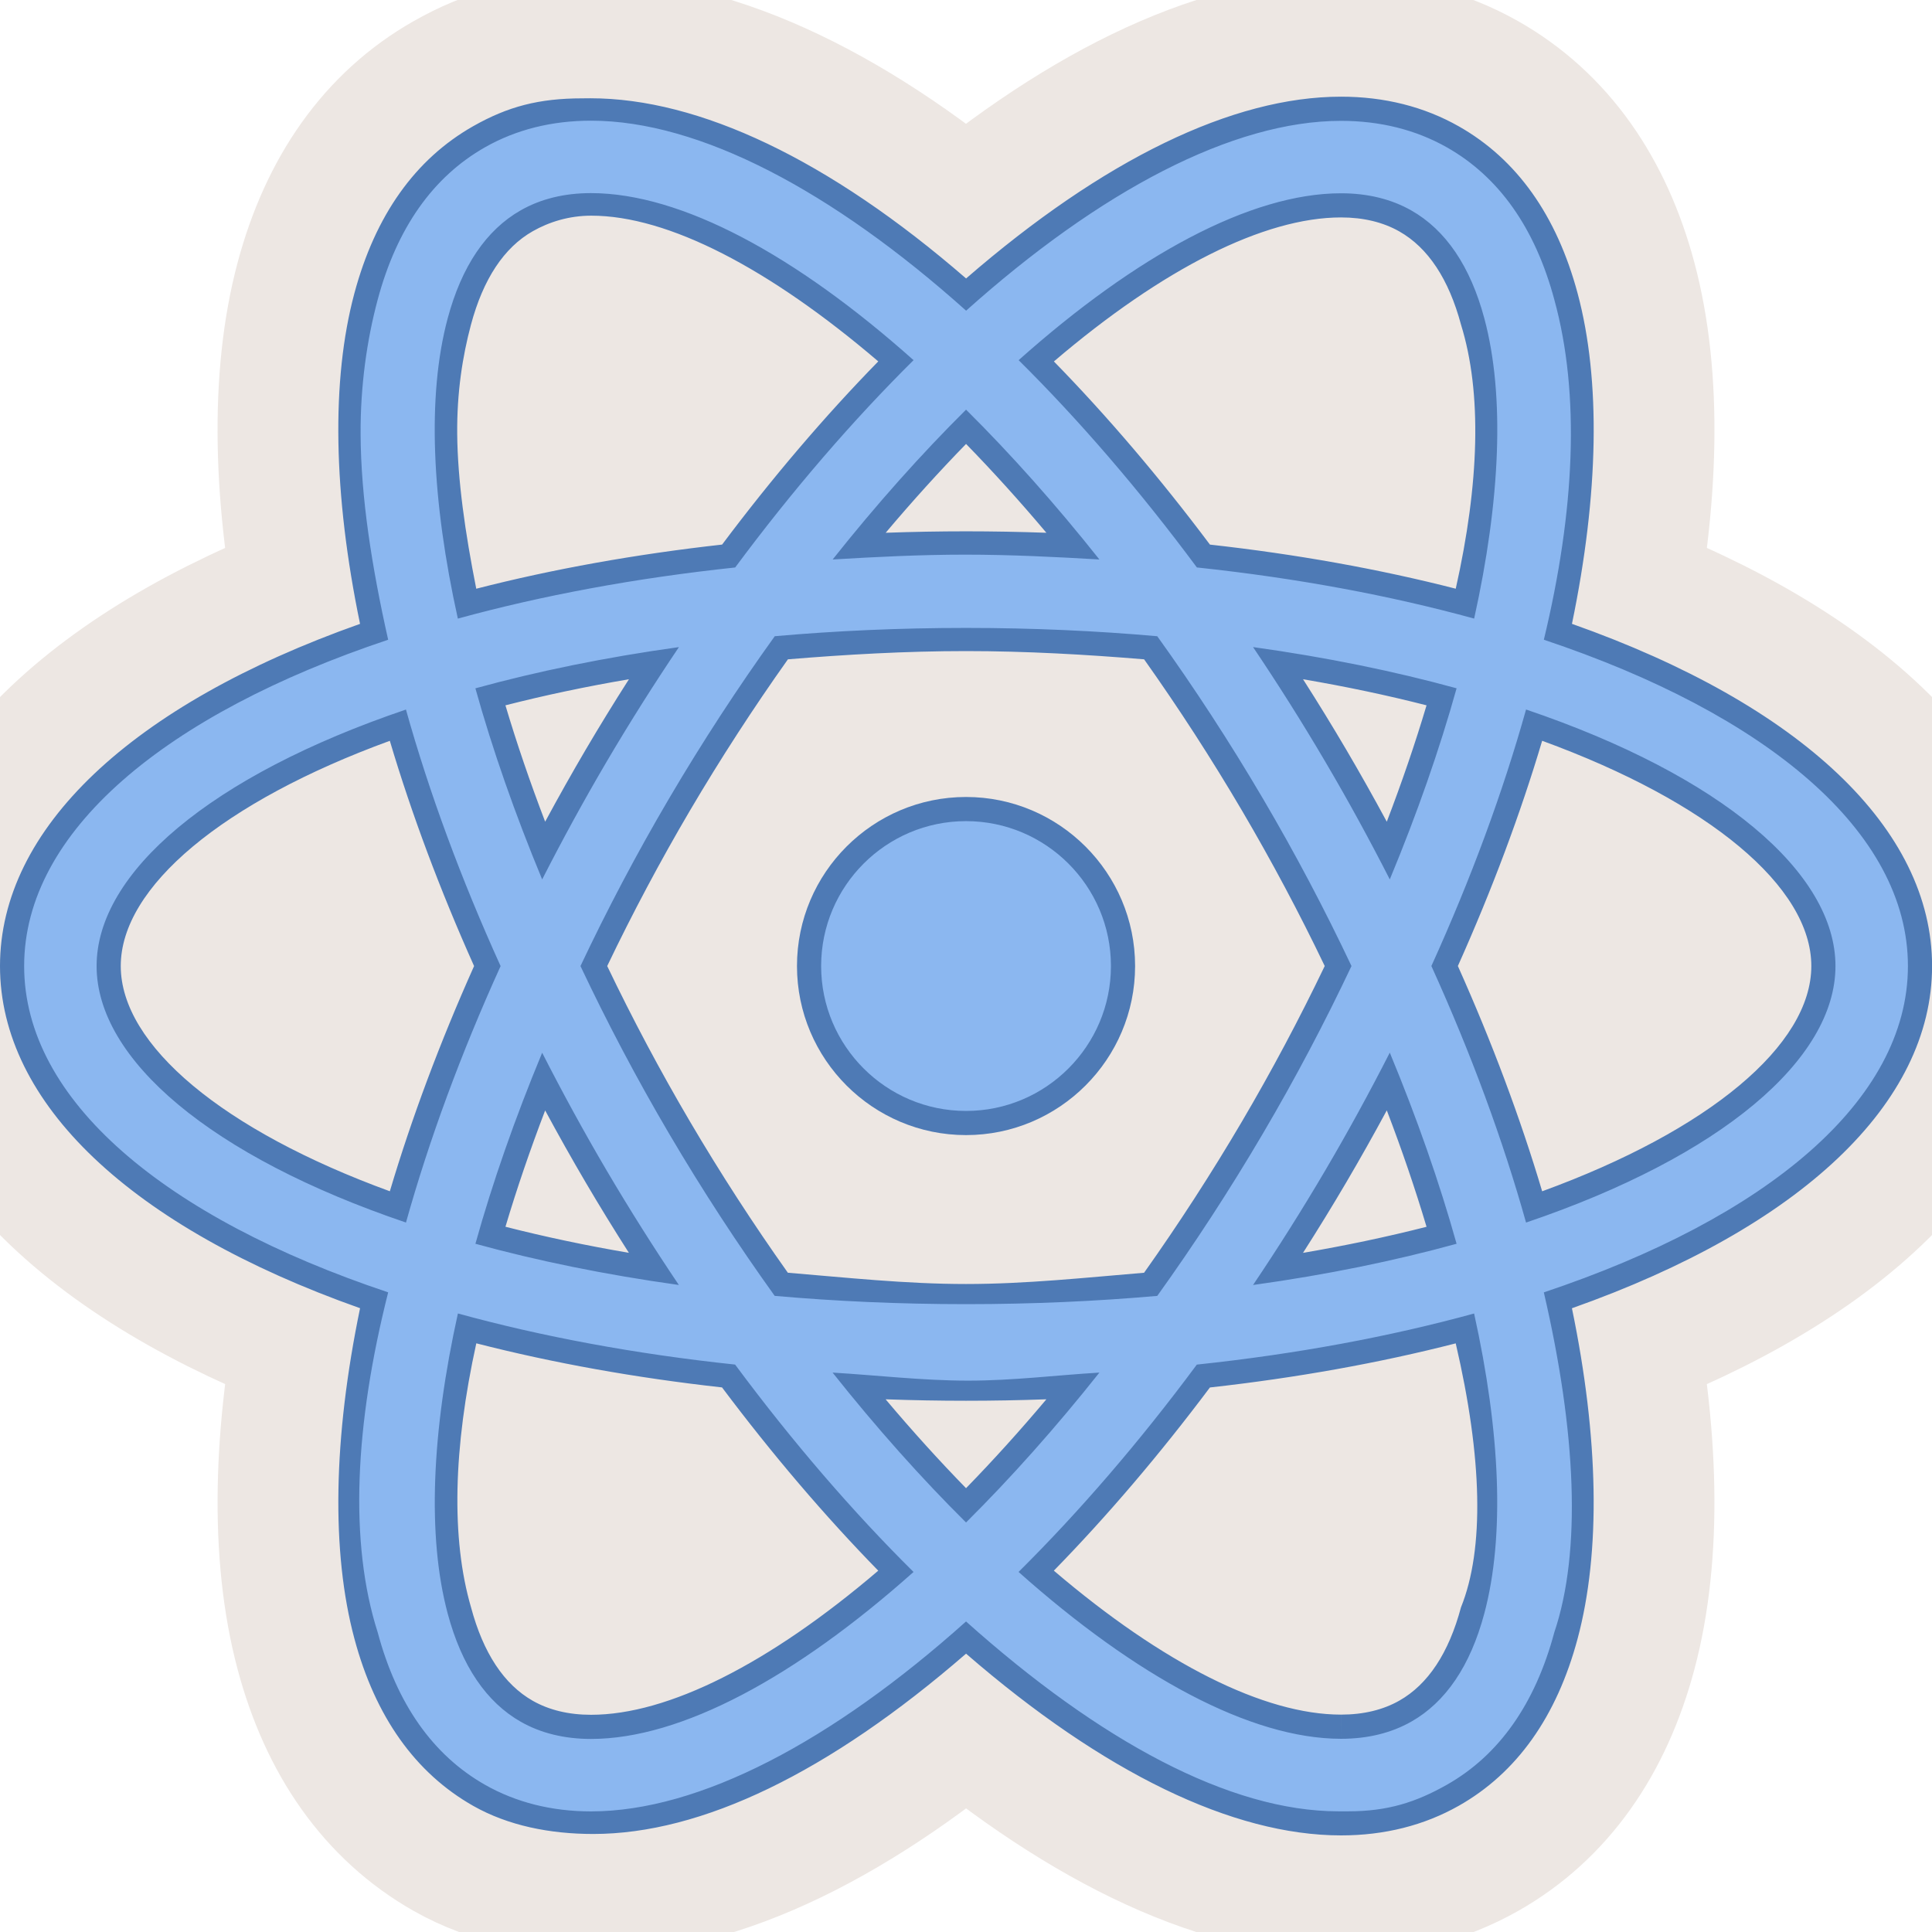
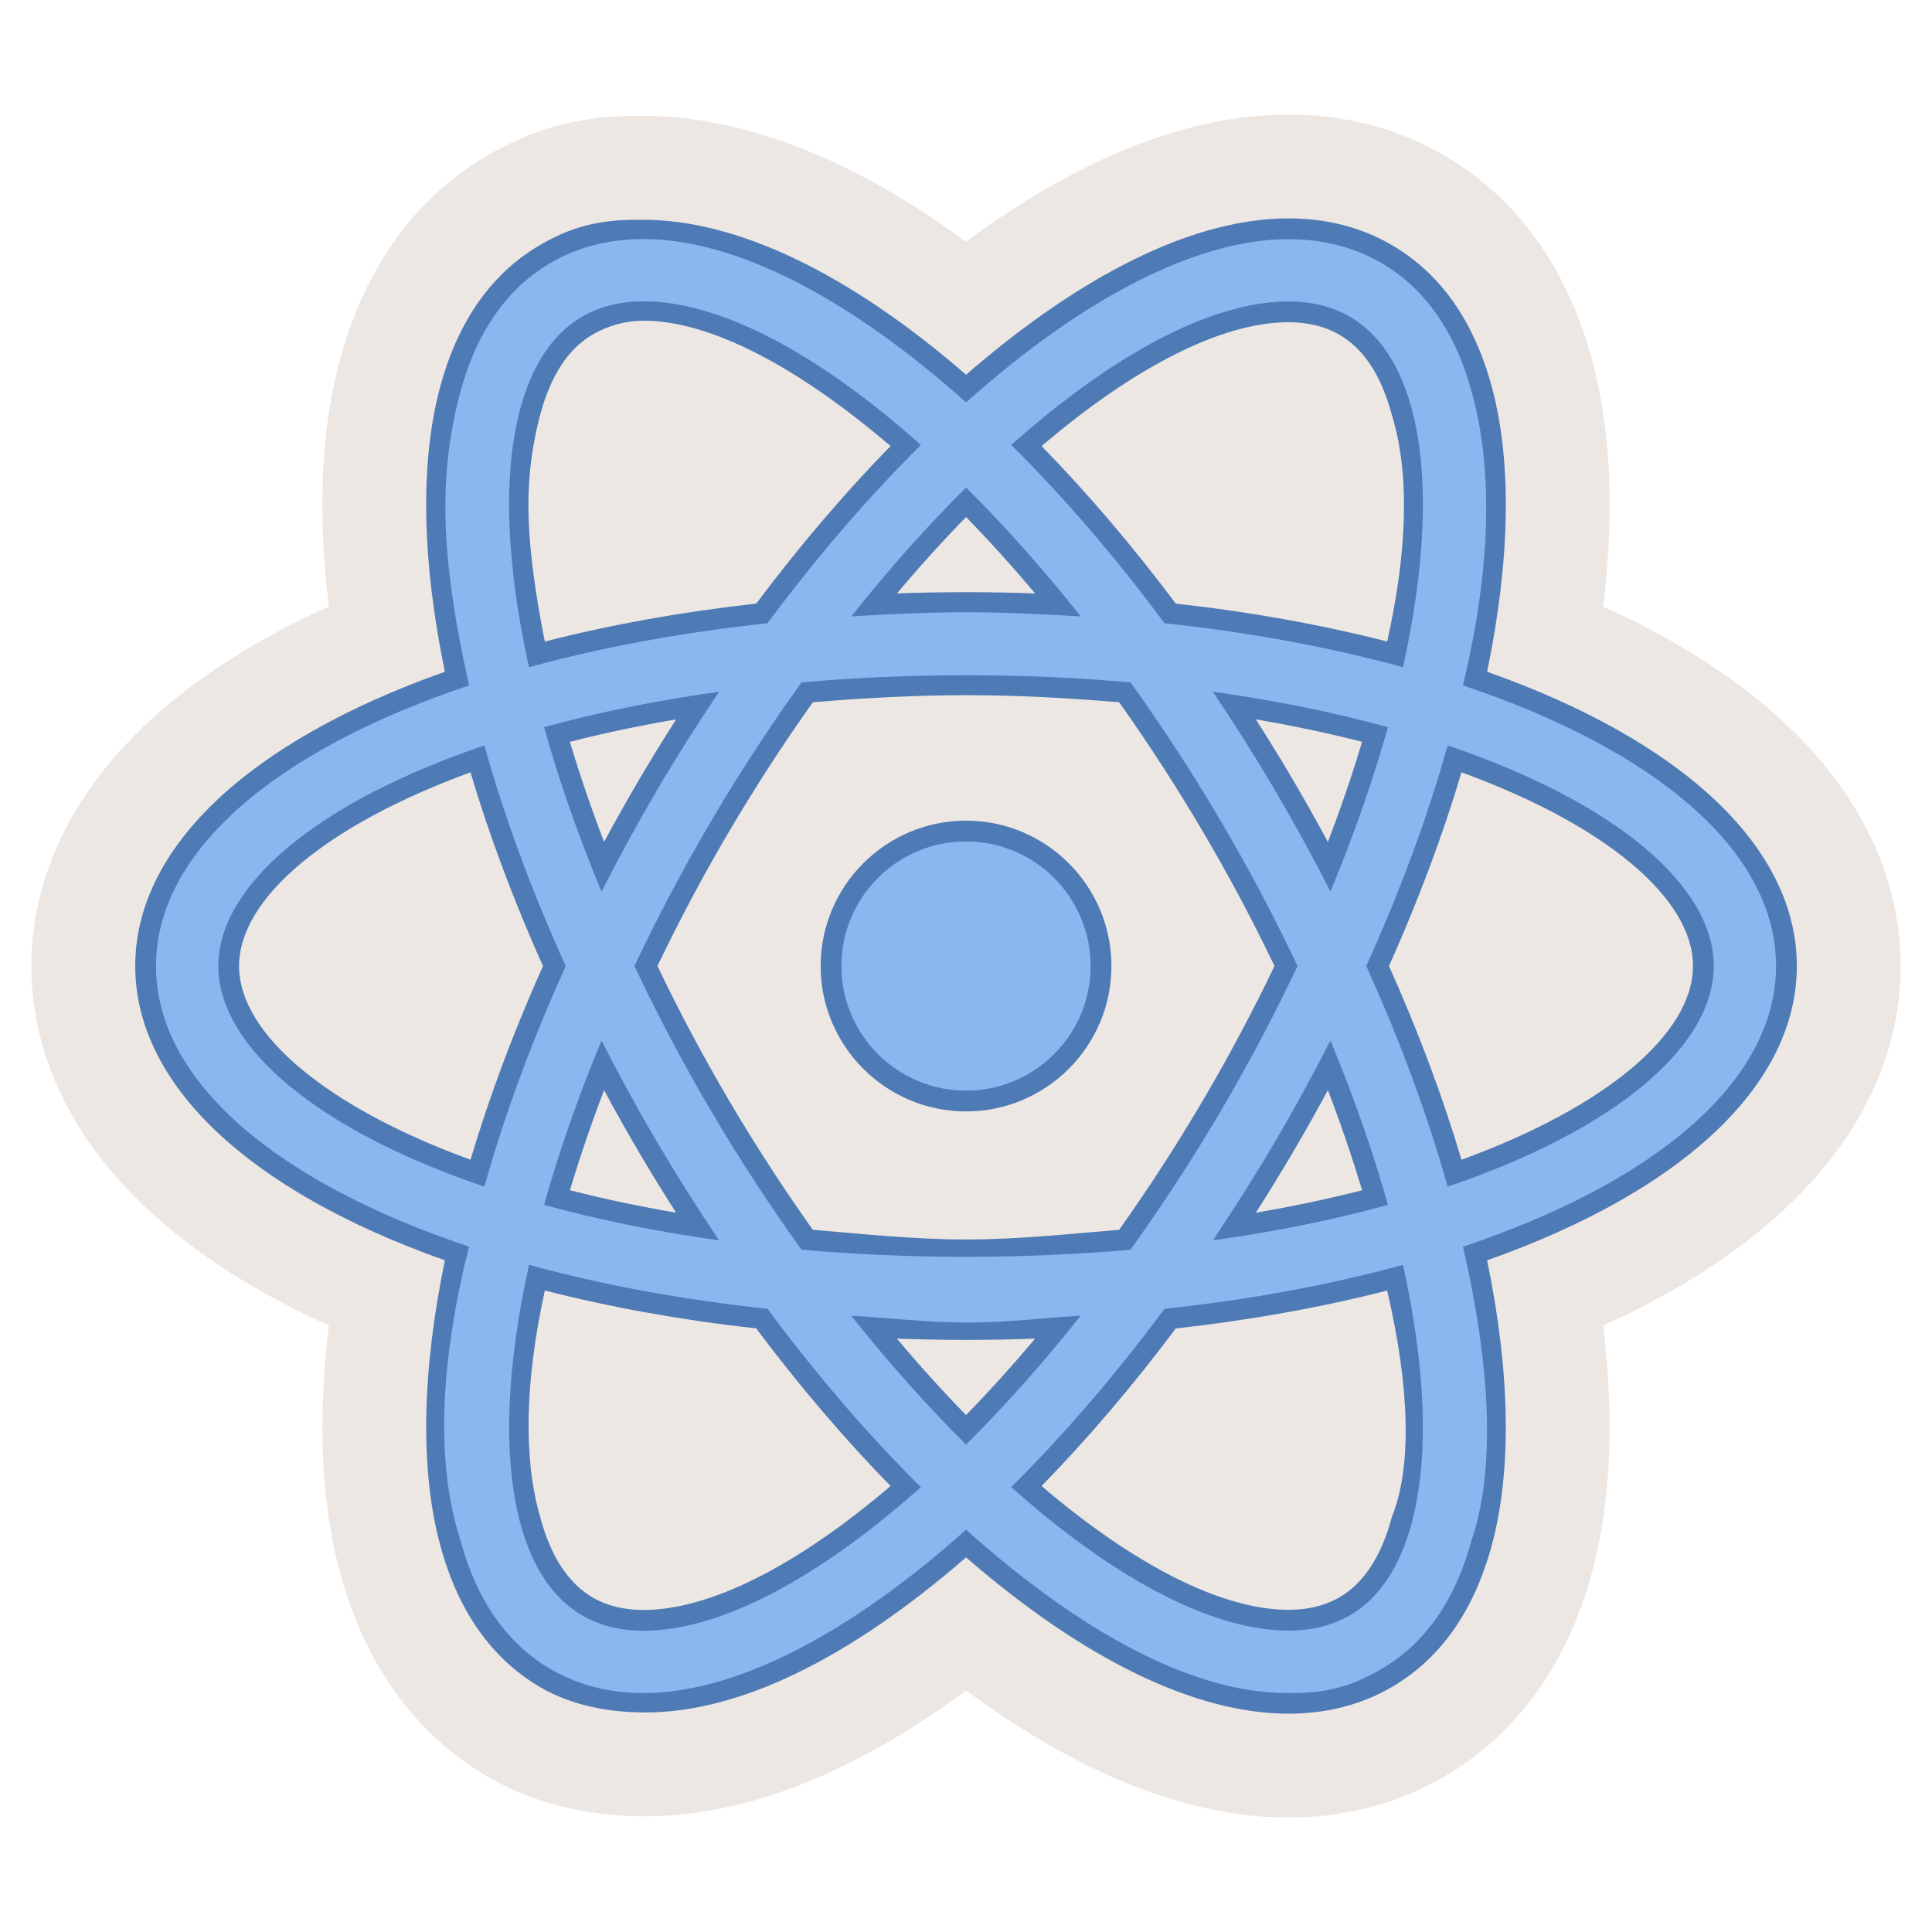
<svg xmlns="http://www.w3.org/2000/svg" viewBox="0,0,255.99,255.99" width="48px" height="48px">
-   <g fill="none" fill-rule="nonzero" stroke="none" stroke-width="none" stroke-linecap="butt" stroke-linejoin="none" stroke-miterlimit="10" stroke-dasharray="" stroke-dashoffset="0" font-family="none" font-weight="none" font-size="none" text-anchor="none" style="mix-blend-mode: normal">
-     <path transform="scale(3.2,3.2)" d="M24.448,4.069c4.488,0 9.868,2.529 15.554,7.461c5.685,-4.928 11.039,-7.527 15.524,-7.527c1.798,0 3.44,0.414 4.879,1.229c2.398,1.359 4.053,3.686 4.919,6.917c0.961,3.587 0.879,8.302 -0.235,13.682c9.491,3.357 14.911,8.493 14.911,14.169c0,5.676 -5.421,10.812 -14.912,14.17c1.113,5.378 1.196,10.093 0.235,13.681c-0.865,3.231 -2.519,5.558 -4.916,6.917c-1.44,0.816 -3.082,1.229 -4.881,1.229c-4.486,-0.001 -9.841,-2.599 -15.525,-7.525c-5.685,4.931 -10.951,7.466 -15.438,7.466c-1.798,0 -3.528,-0.347 -4.968,-1.163c-2.401,-1.363 -4.056,-3.693 -4.921,-6.926c-0.961,-3.587 -0.878,-8.302 0.235,-13.681c-9.489,-3.357 -14.909,-8.492 -14.909,-14.168c0,-5.675 5.419,-10.811 14.908,-14.168c-1.113,-5.379 -1.196,-10.094 -0.236,-13.681c0.866,-3.235 2.522,-5.565 4.921,-6.926c1.438,-0.815 2.724,-1.153 4.523,-1.153z" id="strokeMainSVG" fill="#ede7e3" stroke="#ede7e3" stroke-width="10" stroke-linejoin="round" />
-     <g transform="scale(3.2,3.2)" stroke="none" stroke-width="1" stroke-linejoin="miter">
-       <path d="M46.5,40c0,3.593 -2.907,6.5 -6.5,6.5c-3.593,0 -6.5,-2.907 -6.5,-6.5c0,-3.593 2.907,-6.5 6.5,-6.5c3.593,0 6.5,2.907 6.5,6.5z" fill="#8bb7f0" />
-       <path d="M40,47c-3.859,0 -7,-3.14 -7,-7c0,-3.86 3.141,-7 7,-7c3.859,0 7,3.14 7,7c0,3.86 -3.141,7 -7,7zM40,34c-3.309,0 -6,2.691 -6,6c0,3.309 2.691,6 6,6c3.309,0 6,-2.691 6,-6c0,-3.309 -2.691,-6 -6,-6z" fill="#4e7ab5" />
-       <g>
-         <path d="M24.474,75.503c-1.711,0 -3.269,-0.392 -4.632,-1.164c-2.28,-1.293 -3.856,-3.521 -4.686,-6.62c-0.965,-3.607 -0.85,-8.398 0.332,-13.878c-9.532,-3.279 -14.988,-8.31 -14.988,-13.841c0,-5.532 5.455,-10.562 14.987,-13.84c-1.182,-5.481 -1.298,-10.272 -0.333,-13.879c0.83,-3.1 2.406,-5.328 4.685,-6.62c1.362,-0.772 2.921,-1.164 4.632,-1.164c4.388,0 9.891,2.73 15.531,7.698c5.64,-4.963 11.141,-7.691 15.524,-7.691c1.711,0 3.269,0.392 4.632,1.164c2.277,1.291 3.854,3.515 4.684,6.611c0.966,3.606 0.85,8.398 -0.333,13.88c9.534,3.278 14.991,8.309 14.991,13.841c0,5.532 -5.457,10.563 -14.991,13.842c1.182,5.481 1.298,10.272 0.332,13.878c-0.83,3.097 -2.405,5.321 -4.68,6.612c-1.364,0.772 -2.923,1.164 -4.633,1.164c-4.386,0 -9.889,-2.728 -15.527,-7.689c-5.64,4.967 -11.142,7.696 -15.527,7.696zM19.337,55.006c-0.991,4.717 -1.102,8.747 -0.316,11.679c0.542,2.026 1.481,3.431 2.794,4.175c0.753,0.427 1.648,0.644 2.659,0.644c3.394,0 7.862,-2.282 12.621,-6.437c-2.385,-2.402 -4.713,-5.121 -6.928,-8.091c-3.831,-0.416 -7.471,-1.078 -10.83,-1.97zM42.906,65.065c4.758,4.151 9.227,6.431 12.621,6.432c1.011,0 1.906,-0.217 2.661,-0.644c1.309,-0.742 2.246,-2.144 2.787,-4.167c0.786,-2.934 0.676,-6.963 -0.315,-11.679c-3.362,0.892 -7.003,1.554 -10.833,1.97c-2.214,2.97 -4.539,5.688 -6.921,8.088zM35.566,57.393c1.452,1.776 2.938,3.433 4.434,4.94c1.492,-1.506 2.979,-3.163 4.43,-4.94c-1.491,0.071 -2.976,0.107 -4.43,0.107c-1.455,0 -2.941,-0.036 -4.434,-0.107zM32.349,53.179c2.495,0.213 5.068,0.321 7.651,0.321c2.585,0 5.155,-0.108 7.646,-0.32c1.486,-2.084 2.903,-4.268 4.214,-6.495c1.268,-2.155 2.461,-4.404 3.547,-6.686c-1.083,-2.276 -2.275,-4.524 -3.546,-6.684c-1.308,-2.222 -2.725,-4.406 -4.215,-6.495c-2.489,-0.212 -5.059,-0.32 -7.646,-0.32c-2.588,0 -5.159,0.108 -7.647,0.321c-1.49,2.086 -2.909,4.27 -4.219,6.495c-1.27,2.159 -2.462,4.407 -3.546,6.686c1.082,2.274 2.274,4.522 3.545,6.684c1.304,2.215 2.721,4.398 4.216,6.493zM57.491,44.779c-0.706,1.346 -1.438,2.666 -2.185,3.934c-0.753,1.282 -1.554,2.568 -2.386,3.836c2.374,-0.366 4.645,-0.835 6.771,-1.4c-0.59,-2.049 -1.329,-4.186 -2.2,-6.37zM20.304,51.148c2.127,0.564 4.397,1.034 6.768,1.4c-0.837,-1.276 -1.638,-2.563 -2.386,-3.835c-0.745,-1.267 -1.478,-2.585 -2.183,-3.931c-0.867,2.174 -1.605,4.309 -2.199,6.366zM59.816,40c1.528,3.391 2.773,6.743 3.708,9.977c7.402,-2.604 11.976,-6.403 11.976,-9.977c0,-3.574 -4.574,-7.373 -11.976,-9.977c-0.933,3.234 -2.179,6.586 -3.708,9.977zM16.472,30.025c-7.399,2.603 -11.972,6.402 -11.972,9.975c0,3.574 4.573,7.373 11.974,9.976c0.934,-3.235 2.179,-6.587 3.705,-9.974c-1.527,-3.388 -2.772,-6.74 -3.707,-9.977zM20.303,28.852c0.594,2.054 1.332,4.19 2.2,6.368c0.704,-1.342 1.436,-2.661 2.184,-3.932c0.752,-1.279 1.553,-2.565 2.388,-3.836c-2.374,0.365 -4.644,0.835 -6.772,1.4zM52.922,27.451c0.837,1.277 1.638,2.563 2.386,3.837c0.746,1.267 1.479,2.586 2.185,3.932c0.869,-2.177 1.607,-4.313 2.201,-6.369c-2.13,-0.565 -4.4,-1.035 -6.772,-1.4zM24.471,8.497c-1.011,0 -1.905,0.216 -2.657,0.644c-1.312,0.744 -2.252,2.149 -2.795,4.175c-0.785,2.935 -0.675,6.964 0.317,11.679c3.36,-0.892 7.002,-1.555 10.834,-1.971c2.217,-2.971 4.545,-5.688 6.927,-8.088c-4.76,-4.157 -9.231,-6.439 -12.626,-6.439zM49.828,23.023c3.83,0.416 7.471,1.078 10.833,1.97c0.992,-4.716 1.103,-8.746 0.316,-11.68c-0.542,-2.022 -1.48,-3.424 -2.79,-4.166c-0.754,-0.427 -1.649,-0.644 -2.661,-0.644c-3.393,0 -7.86,2.281 -12.619,6.433c2.38,2.399 4.706,5.117 6.921,8.087zM40,22.5c1.454,0 2.939,0.036 4.431,0.107c-1.45,-1.774 -2.936,-3.43 -4.429,-4.938c-1.497,1.51 -2.982,3.166 -4.432,4.938c1.491,-0.071 2.976,-0.107 4.43,-0.107z" fill="#8bb7f0" />
-         <path d="M24.471,4.997c4.494,0 9.996,2.91 15.532,7.867c5.535,-4.953 11.034,-7.86 15.524,-7.86c1.623,0 3.099,0.37 4.386,1.099c2.156,1.222 3.652,3.343 4.446,6.306c1.077,3.917 0.851,8.74 -0.434,14.08c9.222,3.081 15.075,7.942 15.075,13.511c0,5.569 -5.853,10.43 -15.076,13.512c1.341,5.773 1.566,10.726 0.434,14.079c-0.794,2.962 -2.289,5.084 -4.443,6.306c-1.289,0.73 -2.46,1.103 -4.082,1.103c-0.001,0 -0.416,0 -0.417,0c-4.492,0 -9.882,-2.91 -15.416,-7.861c-5.535,4.956 -11.035,7.864 -15.527,7.864c-1.623,0 -3.099,-0.37 -4.386,-1.099c-2.158,-1.225 -3.655,-3.349 -4.448,-6.314c-1.19,-3.717 -0.95,-8.603 0.434,-14.079c-9.221,-3.082 -15.073,-7.942 -15.073,-13.511c0,-5.568 5.852,-10.429 15.072,-13.511c-0.687,-3.059 -1.126,-5.899 -1.141,-8.489c-0.012,-2.046 0.267,-3.949 0.707,-5.59c0.794,-2.966 2.29,-5.09 4.448,-6.314c1.286,-0.73 2.762,-1.099 4.385,-1.099M18.958,25.614c3.477,-0.955 7.338,-1.677 11.483,-2.117c2.382,-3.21 4.875,-6.096 7.386,-8.584c-4.872,-4.346 -9.616,-6.917 -13.356,-6.917c-1.099,0 -2.075,0.238 -2.904,0.709c-1.433,0.813 -2.452,2.32 -3.031,4.481c-0.858,3.202 -0.663,7.53 0.422,12.428M61.039,25.613c1.085,-4.898 1.28,-9.227 0.422,-12.429c-0.578,-2.157 -1.597,-3.661 -3.027,-4.472c-0.83,-0.471 -1.809,-0.709 -2.907,-0.709c-3.737,0 -8.478,2.568 -13.349,6.91c2.51,2.488 5,5.374 7.38,8.583c4.143,0.44 8.004,1.162 11.481,2.117M34.477,23.166c1.802,-0.107 3.609,-0.2 5.488,-0.2c1.879,0 3.755,0.094 5.557,0.2c-1.808,-2.279 -3.664,-4.361 -5.521,-6.204c-1.857,1.843 -3.714,3.925 -5.524,6.204M40,54c2.761,0 5.404,-0.121 7.918,-0.342c1.519,-2.117 2.988,-4.365 4.372,-6.719c1.353,-2.299 2.577,-4.626 3.67,-6.939c-1.093,-2.313 -2.317,-4.639 -3.669,-6.937c-1.385,-2.355 -2.853,-4.602 -4.373,-6.719c-2.513,-0.223 -5.156,-0.344 -7.918,-0.344c-2.762,0 -5.406,0.121 -7.92,0.343c-1.521,2.117 -2.991,4.365 -4.376,6.719c-1.352,2.299 -2.576,4.626 -3.669,6.939c1.093,2.313 2.316,4.639 3.668,6.937c1.385,2.354 2.854,4.602 4.374,6.719c2.515,0.222 5.16,0.343 7.923,0.343M57.546,36.413c1.125,-2.709 2.056,-5.369 2.766,-7.913c-2.553,-0.702 -5.373,-1.282 -8.428,-1.707c1.028,1.527 2.029,3.11 2.992,4.748c0.954,1.619 1.841,3.247 2.67,4.872M22.449,36.414c0.828,-1.625 1.716,-3.253 2.668,-4.873c0.964,-1.638 1.966,-3.22 2.995,-4.747c-3.055,0.424 -5.875,1.005 -8.428,1.707c0.71,2.544 1.641,5.203 2.765,7.913M63.188,50.622c8.076,-2.736 12.812,-6.756 12.812,-10.622c0,-3.866 -4.736,-7.886 -12.812,-10.622c-0.953,3.405 -2.269,6.983 -3.92,10.621c1.651,3.639 2.967,7.217 3.92,10.623M16.81,50.621c0.952,-3.404 2.267,-6.982 3.918,-10.619c-1.651,-3.638 -2.967,-7.217 -3.919,-10.622c-8.075,2.736 -12.809,6.755 -12.809,10.62c0,3.866 4.735,7.885 12.81,10.621M51.884,53.207c3.055,-0.424 5.875,-1.004 8.428,-1.707c-0.711,-2.544 -1.642,-5.204 -2.766,-7.914c-0.829,1.625 -1.717,3.253 -2.67,4.873c-0.963,1.638 -1.964,3.221 -2.992,4.748M28.109,53.206c-1.028,-1.527 -2.029,-3.109 -2.993,-4.746c-0.952,-1.619 -1.839,-3.246 -2.667,-4.87c-1.124,2.708 -2.054,5.367 -2.764,7.91c2.552,0.701 5.371,1.281 8.424,1.706M24.474,72.003c3.739,0 8.481,-2.57 13.352,-6.914c-2.513,-2.489 -5.005,-5.376 -7.388,-8.587c-4.143,-0.439 -8.002,-1.161 -11.478,-2.116c-1.084,4.898 -1.279,9.226 -0.422,12.428c0.578,2.16 1.598,3.667 3.03,4.48c0.828,0.471 1.807,0.709 2.906,0.709M55.527,71.997v0c1.099,0 2.076,-0.238 2.907,-0.709c1.43,-0.811 2.447,-2.315 3.024,-4.473c0.858,-3.203 0.663,-7.531 -0.421,-12.428c-3.477,0.955 -7.337,1.677 -11.481,2.116c-2.38,3.21 -4.871,6.096 -7.381,8.585c4.871,4.34 9.613,6.908 13.352,6.909M40,63.04c1.857,-1.844 3.713,-3.927 5.522,-6.206c-1.801,0.107 -3.559,0.333 -5.439,0.333c-1.881,0 -3.807,-0.226 -5.609,-0.333c1.81,2.28 3.668,4.363 5.526,6.206M24.116,4.072c-1.799,0 -3.085,0.338 -4.523,1.153c-2.399,1.361 -4.055,3.691 -4.921,6.926c-0.96,3.587 -0.877,8.302 0.236,13.681c-9.489,3.357 -14.908,8.493 -14.908,14.168c0,5.676 5.42,10.811 14.909,14.168c-1.113,5.379 -1.196,10.094 -0.235,13.681c0.865,3.233 2.52,5.563 4.921,6.926c1.44,0.816 3.17,1.163 4.968,1.163c4.487,0 9.753,-2.535 15.438,-7.466c5.684,4.926 11.039,7.524 15.525,7.525c1.799,0 3.441,-0.413 4.881,-1.229c2.397,-1.359 4.051,-3.686 4.916,-6.917c0.961,-3.588 0.878,-8.303 -0.235,-13.681c9.491,-3.358 14.912,-8.494 14.912,-14.17c0,-5.676 -5.42,-10.812 -14.911,-14.169c1.114,-5.38 1.196,-10.095 0.235,-13.682c-0.866,-3.231 -2.521,-5.558 -4.919,-6.917c-1.439,-0.815 -3.081,-1.229 -4.879,-1.229c-4.485,0 -9.839,2.599 -15.524,7.527c-5.686,-4.932 -11.066,-7.461 -15.554,-7.461zM19.72,24.377c-0.462,-2.324 -0.772,-4.502 -0.789,-6.412c-0.015,-1.72 0.221,-3.217 0.57,-4.521c0.507,-1.892 1.368,-3.194 2.559,-3.87c0.676,-0.384 1.5,-0.644 2.423,-0.644c3.181,0 7.367,2.178 11.883,6.034c-2.221,2.273 -4.392,4.819 -6.466,7.585c-3.585,0.4 -7.003,1.013 -10.18,1.828zM43.638,14.966c4.515,-3.853 8.711,-5.963 11.888,-5.963c0.924,0 1.737,0.195 2.414,0.579c1.189,0.674 2.049,1.973 2.555,3.861c0.874,2.818 0.761,6.564 -0.218,10.933c-3.177,-0.814 -6.594,-1.428 -10.178,-1.826c-2.073,-2.765 -4.242,-5.311 -6.461,-7.584zM36.673,22.06c1.096,-1.3 2.209,-2.53 3.328,-3.678c1.119,1.148 2.231,2.378 3.326,3.678c-1.119,-0.04 -2.232,-0.06 -3.327,-0.06c-1.095,0 -2.207,0.02 -3.327,0.06zM32.625,27.3c2.405,-0.199 4.883,-0.341 7.375,-0.341c2.491,0 4.969,0.142 7.373,0.341c1.432,2.019 2.796,4.126 4.056,6.269c1.222,2.078 2.373,4.239 3.423,6.43c-1.051,2.192 -2.202,4.354 -3.424,6.432c-1.261,2.144 -2.624,4.25 -4.056,6.269c-2.403,0.199 -4.881,0.466 -7.372,0.466c-2.493,0 -4.972,-0.268 -7.378,-0.467c-1.433,-2.018 -2.797,-4.125 -4.058,-6.269c-1.222,-2.077 -2.372,-4.238 -3.422,-6.43c1.05,-2.192 2.201,-4.354 3.423,-6.432c1.262,-2.143 2.627,-4.25 4.06,-6.268zM57.422,34.024c-0.549,-1.018 -1.112,-2.018 -1.683,-2.99c-0.57,-0.969 -1.167,-1.942 -1.785,-2.909c1.774,0.302 3.485,0.663 5.114,1.08c-0.467,1.566 -1.018,3.178 -1.646,4.819zM20.928,29.205c1.629,-0.417 3.34,-0.778 5.114,-1.08c-0.619,0.967 -1.216,1.94 -1.786,2.908c-0.571,0.972 -1.134,1.972 -1.683,2.99c-0.628,-1.639 -1.178,-3.251 -1.645,-4.818zM60.365,39.999c1.415,-3.162 2.587,-6.292 3.49,-9.326c6.903,2.519 11.145,6.048 11.145,9.327c0,3.279 -4.242,6.808 -11.145,9.327c-0.904,-3.035 -2.075,-6.166 -3.49,-9.328zM16.142,49.326c-6.901,-2.519 -11.142,-6.048 -11.142,-9.326c0,-3.278 4.241,-6.807 11.141,-9.326c0.903,3.035 2.074,6.165 3.489,9.327c-1.414,3.161 -2.585,6.291 -3.488,9.325zM53.953,51.876c0.618,-0.968 1.216,-1.941 1.785,-2.909c0.572,-0.972 1.135,-1.973 1.684,-2.991c0.628,1.641 1.178,3.254 1.646,4.821c-1.63,0.415 -3.341,0.777 -5.115,1.079zM20.929,50.795c0.467,-1.566 1.017,-3.177 1.644,-4.816c0.548,1.017 1.111,2.017 1.682,2.988c0.569,0.968 1.166,1.94 1.785,2.908c-1.773,-0.303 -3.483,-0.664 -5.111,-1.08zM24.474,71.003c-0.924,0 -1.736,-0.195 -2.413,-0.579c-1.19,-0.676 -2.051,-1.977 -2.557,-3.869c-0.831,-2.845 -0.737,-6.592 0.218,-10.933c3.176,0.814 6.592,1.428 10.175,1.826c2.075,2.766 4.246,5.313 6.468,7.588c-4.515,3.857 -8.712,5.968 -11.891,5.967v0zM50.098,57.45c3.584,-0.399 7.001,-1.012 10.178,-1.826c1.105,4.74 1.192,8.518 0.217,10.932c-0.505,1.889 -1.364,3.188 -2.552,3.861c-0.678,0.384 -1.49,0.579 -2.413,0.579v1l-0.001,-1c-3.18,0 -7.377,-2.11 -11.891,-5.961c2.22,-2.273 4.389,-4.819 6.462,-7.585zM40,61.62c-1.12,-1.148 -2.234,-2.379 -3.33,-3.68c1.12,0.04 2.234,0.06 3.33,0.06c1.095,0 2.208,-0.02 3.327,-0.06c-1.095,1.301 -2.208,2.532 -3.327,3.68z" fill="#4e7ab5" />
+   <g transform="translate(17.91927,17.91927) scale(0.86,0.86)">
+     <g fill="none" fill-rule="nonzero" stroke="none" stroke-width="none" stroke-linecap="butt" stroke-linejoin="none" stroke-miterlimit="10" stroke-dasharray="" stroke-dashoffset="0" font-family="none" font-weight="none" font-size="none" text-anchor="none" style="mix-blend-mode: normal">
+       <path transform="scale(3.2,3.2)" d="M24.448,4.069c4.488,0 9.868,2.529 15.554,7.461c5.685,-4.928 11.039,-7.527 15.524,-7.527c1.798,0 3.44,0.414 4.879,1.229c2.398,1.359 4.053,3.686 4.919,6.917c0.961,3.587 0.879,8.302 -0.235,13.682c9.491,3.357 14.911,8.493 14.911,14.169c0,5.676 -5.421,10.812 -14.912,14.17c1.113,5.378 1.196,10.093 0.235,13.681c-0.865,3.231 -2.519,5.558 -4.916,6.917c-1.44,0.816 -3.082,1.229 -4.881,1.229c-4.486,-0.001 -9.841,-2.599 -15.525,-7.525c-5.685,4.931 -10.951,7.466 -15.438,7.466c-1.798,0 -3.528,-0.347 -4.968,-1.163c-2.401,-1.363 -4.056,-3.693 -4.921,-6.926c-0.961,-3.587 -0.878,-8.302 0.235,-13.681c-9.489,-3.357 -14.909,-8.492 -14.909,-14.168c0,-5.675 5.419,-10.811 14.908,-14.168c-1.113,-5.379 -1.196,-10.094 -0.236,-13.681c0.866,-3.235 2.522,-5.565 4.921,-6.926c1.438,-0.815 2.724,-1.153 4.523,-1.153z" id="strokeMainSVG" fill="#ede7e3" stroke="#ede7e3" stroke-width="10" stroke-linejoin="round" />
+       <g transform="scale(3.2,3.2)" stroke="none" stroke-width="1" stroke-linejoin="miter">
+         <path d="M46.5,40c0,3.593 -2.907,6.5 -6.5,6.5c-3.593,0 -6.5,-2.907 -6.5,-6.5c0,-3.593 2.907,-6.5 6.5,-6.5c3.593,0 6.5,2.907 6.5,6.5z" fill="#8bb7f0" />
+         <path d="M40,47c-3.859,0 -7,-3.14 -7,-7c0,-3.86 3.141,-7 7,-7c3.859,0 7,3.14 7,7c0,3.86 -3.141,7 -7,7zM40,34c-3.309,0 -6,2.691 -6,6c0,3.309 2.691,6 6,6c3.309,0 6,-2.691 6,-6c0,-3.309 -2.691,-6 -6,-6z" fill="#4e7ab5" />
+         <g>
+           <path d="M24.474,75.503c-1.711,0 -3.269,-0.392 -4.632,-1.164c-2.28,-1.293 -3.856,-3.521 -4.686,-6.62c-0.965,-3.607 -0.85,-8.398 0.332,-13.878c-9.532,-3.279 -14.988,-8.31 -14.988,-13.841c0,-5.532 5.455,-10.562 14.987,-13.84c-1.182,-5.481 -1.298,-10.272 -0.333,-13.879c0.83,-3.1 2.406,-5.328 4.685,-6.62c1.362,-0.772 2.921,-1.164 4.632,-1.164c4.388,0 9.891,2.73 15.531,7.698c5.64,-4.963 11.141,-7.691 15.524,-7.691c1.711,0 3.269,0.392 4.632,1.164c2.277,1.291 3.854,3.515 4.684,6.611c0.966,3.606 0.85,8.398 -0.333,13.88c9.534,3.278 14.991,8.309 14.991,13.841c0,5.532 -5.457,10.563 -14.991,13.842c1.182,5.481 1.298,10.272 0.332,13.878c-0.83,3.097 -2.405,5.321 -4.68,6.612c-1.364,0.772 -2.923,1.164 -4.633,1.164c-4.386,0 -9.889,-2.728 -15.527,-7.689c-5.64,4.967 -11.142,7.696 -15.527,7.696zM19.337,55.006c-0.991,4.717 -1.102,8.747 -0.316,11.679c0.542,2.026 1.481,3.431 2.794,4.175c0.753,0.427 1.648,0.644 2.659,0.644c3.394,0 7.862,-2.282 12.621,-6.437c-2.385,-2.402 -4.713,-5.121 -6.928,-8.091c-3.831,-0.416 -7.471,-1.078 -10.83,-1.97zM42.906,65.065c4.758,4.151 9.227,6.431 12.621,6.432c1.011,0 1.906,-0.217 2.661,-0.644c1.309,-0.742 2.246,-2.144 2.787,-4.167c0.786,-2.934 0.676,-6.963 -0.315,-11.679c-3.362,0.892 -7.003,1.554 -10.833,1.97c-2.214,2.97 -4.539,5.688 -6.921,8.088zM35.566,57.393c1.452,1.776 2.938,3.433 4.434,4.94c1.492,-1.506 2.979,-3.163 4.43,-4.94c-1.491,0.071 -2.976,0.107 -4.43,0.107c-1.455,0 -2.941,-0.036 -4.434,-0.107zM32.349,53.179c2.495,0.213 5.068,0.321 7.651,0.321c2.585,0 5.155,-0.108 7.646,-0.32c1.486,-2.084 2.903,-4.268 4.214,-6.495c1.268,-2.155 2.461,-4.404 3.547,-6.686c-1.083,-2.276 -2.275,-4.524 -3.546,-6.684c-1.308,-2.222 -2.725,-4.406 -4.215,-6.495c-2.489,-0.212 -5.059,-0.32 -7.646,-0.32c-2.588,0 -5.159,0.108 -7.647,0.321c-1.49,2.086 -2.909,4.27 -4.219,6.495c-1.27,2.159 -2.462,4.407 -3.546,6.686c1.082,2.274 2.274,4.522 3.545,6.684c1.304,2.215 2.721,4.398 4.216,6.493zM57.491,44.779c-0.706,1.346 -1.438,2.666 -2.185,3.934c-0.753,1.282 -1.554,2.568 -2.386,3.836c2.374,-0.366 4.645,-0.835 6.771,-1.4c-0.59,-2.049 -1.329,-4.186 -2.2,-6.37zM20.304,51.148c2.127,0.564 4.397,1.034 6.768,1.4c-0.837,-1.276 -1.638,-2.563 -2.386,-3.835c-0.745,-1.267 -1.478,-2.585 -2.183,-3.931c-0.867,2.174 -1.605,4.309 -2.199,6.366zM59.816,40c1.528,3.391 2.773,6.743 3.708,9.977c7.402,-2.604 11.976,-6.403 11.976,-9.977c0,-3.574 -4.574,-7.373 -11.976,-9.977c-0.933,3.234 -2.179,6.586 -3.708,9.977zM16.472,30.025c-7.399,2.603 -11.972,6.402 -11.972,9.975c0,3.574 4.573,7.373 11.974,9.976c0.934,-3.235 2.179,-6.587 3.705,-9.974c-1.527,-3.388 -2.772,-6.74 -3.707,-9.977zM20.303,28.852c0.594,2.054 1.332,4.19 2.2,6.368c0.704,-1.342 1.436,-2.661 2.184,-3.932c0.752,-1.279 1.553,-2.565 2.388,-3.836c-2.374,0.365 -4.644,0.835 -6.772,1.4zM52.922,27.451c0.837,1.277 1.638,2.563 2.386,3.837c0.746,1.267 1.479,2.586 2.185,3.932c0.869,-2.177 1.607,-4.313 2.201,-6.369c-2.13,-0.565 -4.4,-1.035 -6.772,-1.4zM24.471,8.497c-1.011,0 -1.905,0.216 -2.657,0.644c-1.312,0.744 -2.252,2.149 -2.795,4.175c-0.785,2.935 -0.675,6.964 0.317,11.679c3.36,-0.892 7.002,-1.555 10.834,-1.971c2.217,-2.971 4.545,-5.688 6.927,-8.088c-4.76,-4.157 -9.231,-6.439 -12.626,-6.439zM49.828,23.023c3.83,0.416 7.471,1.078 10.833,1.97c0.992,-4.716 1.103,-8.746 0.316,-11.68c-0.542,-2.022 -1.48,-3.424 -2.79,-4.166c-0.754,-0.427 -1.649,-0.644 -2.661,-0.644c-3.393,0 -7.86,2.281 -12.619,6.433c2.38,2.399 4.706,5.117 6.921,8.087zM40,22.5c1.454,0 2.939,0.036 4.431,0.107c-1.45,-1.774 -2.936,-3.43 -4.429,-4.938c-1.497,1.51 -2.982,3.166 -4.432,4.938c1.491,-0.071 2.976,-0.107 4.43,-0.107z" fill="#8bb7f0" />
+           <path d="M24.471,4.997c4.494,0 9.996,2.91 15.532,7.867c5.535,-4.953 11.034,-7.86 15.524,-7.86c1.623,0 3.099,0.37 4.386,1.099c2.156,1.222 3.652,3.343 4.446,6.306c1.077,3.917 0.851,8.74 -0.434,14.08c9.222,3.081 15.075,7.942 15.075,13.511c0,5.569 -5.853,10.43 -15.076,13.512c1.341,5.773 1.566,10.726 0.434,14.079c-0.794,2.962 -2.289,5.084 -4.443,6.306c-1.289,0.73 -2.46,1.103 -4.082,1.103c-0.001,0 -0.416,0 -0.417,0c-4.492,0 -9.882,-2.91 -15.416,-7.861c-5.535,4.956 -11.035,7.864 -15.527,7.864c-1.623,0 -3.099,-0.37 -4.386,-1.099c-2.158,-1.225 -3.655,-3.349 -4.448,-6.314c-1.19,-3.717 -0.95,-8.603 0.434,-14.079c-9.221,-3.082 -15.073,-7.942 -15.073,-13.511c0,-5.568 5.852,-10.429 15.072,-13.511c-0.687,-3.059 -1.126,-5.899 -1.141,-8.489c-0.012,-2.046 0.267,-3.949 0.707,-5.59c0.794,-2.966 2.29,-5.09 4.448,-6.314c1.286,-0.73 2.762,-1.099 4.385,-1.099M18.958,25.614c3.477,-0.955 7.338,-1.677 11.483,-2.117c2.382,-3.21 4.875,-6.096 7.386,-8.584c-4.872,-4.346 -9.616,-6.917 -13.356,-6.917c-1.099,0 -2.075,0.238 -2.904,0.709c-1.433,0.813 -2.452,2.32 -3.031,4.481c-0.858,3.202 -0.663,7.53 0.422,12.428M61.039,25.613c1.085,-4.898 1.28,-9.227 0.422,-12.429c-0.578,-2.157 -1.597,-3.661 -3.027,-4.472c-0.83,-0.471 -1.809,-0.709 -2.907,-0.709c-3.737,0 -8.478,2.568 -13.349,6.91c2.51,2.488 5,5.374 7.38,8.583c4.143,0.44 8.004,1.162 11.481,2.117M34.477,23.166c1.802,-0.107 3.609,-0.2 5.488,-0.2c1.879,0 3.755,0.094 5.557,0.2c-1.808,-2.279 -3.664,-4.361 -5.521,-6.204c-1.857,1.843 -3.714,3.925 -5.524,6.204M40,54c2.761,0 5.404,-0.121 7.918,-0.342c1.519,-2.117 2.988,-4.365 4.372,-6.719c1.353,-2.299 2.577,-4.626 3.67,-6.939c-1.093,-2.313 -2.317,-4.639 -3.669,-6.937c-1.385,-2.355 -2.853,-4.602 -4.373,-6.719c-2.513,-0.223 -5.156,-0.344 -7.918,-0.344c-2.762,0 -5.406,0.121 -7.92,0.343c-1.521,2.117 -2.991,4.365 -4.376,6.719c-1.352,2.299 -2.576,4.626 -3.669,6.939c1.093,2.313 2.316,4.639 3.668,6.937c1.385,2.354 2.854,4.602 4.374,6.719c2.515,0.222 5.16,0.343 7.923,0.343M57.546,36.413c1.125,-2.709 2.056,-5.369 2.766,-7.913c-2.553,-0.702 -5.373,-1.282 -8.428,-1.707c1.028,1.527 2.029,3.11 2.992,4.748c0.954,1.619 1.841,3.247 2.67,4.872M22.449,36.414c0.828,-1.625 1.716,-3.253 2.668,-4.873c0.964,-1.638 1.966,-3.22 2.995,-4.747c-3.055,0.424 -5.875,1.005 -8.428,1.707c0.71,2.544 1.641,5.203 2.765,7.913M63.188,50.622c8.076,-2.736 12.812,-6.756 12.812,-10.622c0,-3.866 -4.736,-7.886 -12.812,-10.622c-0.953,3.405 -2.269,6.983 -3.92,10.621c1.651,3.639 2.967,7.217 3.92,10.623M16.81,50.621c0.952,-3.404 2.267,-6.982 3.918,-10.619c-1.651,-3.638 -2.967,-7.217 -3.919,-10.622c-8.075,2.736 -12.809,6.755 -12.809,10.62c0,3.866 4.735,7.885 12.81,10.621M51.884,53.207c3.055,-0.424 5.875,-1.004 8.428,-1.707c-0.711,-2.544 -1.642,-5.204 -2.766,-7.914c-0.829,1.625 -1.717,3.253 -2.67,4.873c-0.963,1.638 -1.964,3.221 -2.992,4.748M28.109,53.206c-1.028,-1.527 -2.029,-3.109 -2.993,-4.746c-0.952,-1.619 -1.839,-3.246 -2.667,-4.87c-1.124,2.708 -2.054,5.367 -2.764,7.91c2.552,0.701 5.371,1.281 8.424,1.706M24.474,72.003c3.739,0 8.481,-2.57 13.352,-6.914c-2.513,-2.489 -5.005,-5.376 -7.388,-8.587c-4.143,-0.439 -8.002,-1.161 -11.478,-2.116c-1.084,4.898 -1.279,9.226 -0.422,12.428c0.578,2.16 1.598,3.667 3.03,4.48c0.828,0.471 1.807,0.709 2.906,0.709M55.527,71.997v0c1.099,0 2.076,-0.238 2.907,-0.709c1.43,-0.811 2.447,-2.315 3.024,-4.473c0.858,-3.203 0.663,-7.531 -0.421,-12.428c-3.477,0.955 -7.337,1.677 -11.481,2.116c-2.38,3.21 -4.871,6.096 -7.381,8.585c4.871,4.34 9.613,6.908 13.352,6.909M40,63.04c1.857,-1.844 3.713,-3.927 5.522,-6.206c-1.801,0.107 -3.559,0.333 -5.439,0.333c-1.881,0 -3.807,-0.226 -5.609,-0.333c1.81,2.28 3.668,4.363 5.526,6.206M24.116,4.072c-1.799,0 -3.085,0.338 -4.523,1.153c-2.399,1.361 -4.055,3.691 -4.921,6.926c-0.96,3.587 -0.877,8.302 0.236,13.681c-9.489,3.357 -14.908,8.493 -14.908,14.168c0,5.676 5.42,10.811 14.909,14.168c-1.113,5.379 -1.196,10.094 -0.235,13.681c0.865,3.233 2.52,5.563 4.921,6.926c1.44,0.816 3.17,1.163 4.968,1.163c4.487,0 9.753,-2.535 15.438,-7.466c5.684,4.926 11.039,7.524 15.525,7.525c1.799,0 3.441,-0.413 4.881,-1.229c2.397,-1.359 4.051,-3.686 4.916,-6.917c0.961,-3.588 0.878,-8.303 -0.235,-13.681c9.491,-3.358 14.912,-8.494 14.912,-14.17c0,-5.676 -5.42,-10.812 -14.911,-14.169c1.114,-5.38 1.196,-10.095 0.235,-13.682c-0.866,-3.231 -2.521,-5.558 -4.919,-6.917c-1.439,-0.815 -3.081,-1.229 -4.879,-1.229c-4.485,0 -9.839,2.599 -15.524,7.527c-5.686,-4.932 -11.066,-7.461 -15.554,-7.461zM19.72,24.377c-0.462,-2.324 -0.772,-4.502 -0.789,-6.412c-0.015,-1.72 0.221,-3.217 0.57,-4.521c0.507,-1.892 1.368,-3.194 2.559,-3.87c0.676,-0.384 1.5,-0.644 2.423,-0.644c3.181,0 7.367,2.178 11.883,6.034c-2.221,2.273 -4.392,4.819 -6.466,7.585c-3.585,0.4 -7.003,1.013 -10.18,1.828zM43.638,14.966c4.515,-3.853 8.711,-5.963 11.888,-5.963c0.924,0 1.737,0.195 2.414,0.579c1.189,0.674 2.049,1.973 2.555,3.861c0.874,2.818 0.761,6.564 -0.218,10.933c-3.177,-0.814 -6.594,-1.428 -10.178,-1.826c-2.073,-2.765 -4.242,-5.311 -6.461,-7.584zM36.673,22.06c1.096,-1.3 2.209,-2.53 3.328,-3.678c1.119,1.148 2.231,2.378 3.326,3.678c-1.119,-0.04 -2.232,-0.06 -3.327,-0.06c-1.095,0 -2.207,0.02 -3.327,0.06zM32.625,27.3c2.405,-0.199 4.883,-0.341 7.375,-0.341c2.491,0 4.969,0.142 7.373,0.341c1.432,2.019 2.796,4.126 4.056,6.269c1.222,2.078 2.373,4.239 3.423,6.43c-1.051,2.192 -2.202,4.354 -3.424,6.432c-1.261,2.144 -2.624,4.25 -4.056,6.269c-2.403,0.199 -4.881,0.466 -7.372,0.466c-2.493,0 -4.972,-0.268 -7.378,-0.467c-1.433,-2.018 -2.797,-4.125 -4.058,-6.269c-1.222,-2.077 -2.372,-4.238 -3.422,-6.43c1.05,-2.192 2.201,-4.354 3.423,-6.432c1.262,-2.143 2.627,-4.25 4.06,-6.268zM57.422,34.024c-0.549,-1.018 -1.112,-2.018 -1.683,-2.99c-0.57,-0.969 -1.167,-1.942 -1.785,-2.909c1.774,0.302 3.485,0.663 5.114,1.08c-0.467,1.566 -1.018,3.178 -1.646,4.819zM20.928,29.205c1.629,-0.417 3.34,-0.778 5.114,-1.08c-0.619,0.967 -1.216,1.94 -1.786,2.908c-0.571,0.972 -1.134,1.972 -1.683,2.99c-0.628,-1.639 -1.178,-3.251 -1.645,-4.818zM60.365,39.999c1.415,-3.162 2.587,-6.292 3.49,-9.326c6.903,2.519 11.145,6.048 11.145,9.327c0,3.279 -4.242,6.808 -11.145,9.327c-0.904,-3.035 -2.075,-6.166 -3.49,-9.328zM16.142,49.326c-6.901,-2.519 -11.142,-6.048 -11.142,-9.326c0,-3.278 4.241,-6.807 11.141,-9.326c0.903,3.035 2.074,6.165 3.489,9.327c-1.414,3.161 -2.585,6.291 -3.488,9.325zM53.953,51.876c0.618,-0.968 1.216,-1.941 1.785,-2.909c0.572,-0.972 1.135,-1.973 1.684,-2.991c0.628,1.641 1.178,3.254 1.646,4.821c-1.63,0.415 -3.341,0.777 -5.115,1.079zM20.929,50.795c0.467,-1.566 1.017,-3.177 1.644,-4.816c0.548,1.017 1.111,2.017 1.682,2.988c0.569,0.968 1.166,1.94 1.785,2.908c-1.773,-0.303 -3.483,-0.664 -5.111,-1.08zM24.474,71.003c-0.924,0 -1.736,-0.195 -2.413,-0.579c-1.19,-0.676 -2.051,-1.977 -2.557,-3.869c-0.831,-2.845 -0.737,-6.592 0.218,-10.933c3.176,0.814 6.592,1.428 10.175,1.826c2.075,2.766 4.246,5.313 6.468,7.588c-4.515,3.857 -8.712,5.968 -11.891,5.967v0zM50.098,57.45c3.584,-0.399 7.001,-1.012 10.178,-1.826c1.105,4.74 1.192,8.518 0.217,10.932c-0.505,1.889 -1.364,3.188 -2.552,3.861c-0.678,0.384 -1.49,0.579 -2.413,0.579v1l-0.001,-1c-3.18,0 -7.377,-2.11 -11.891,-5.961c2.22,-2.273 4.389,-4.819 6.462,-7.585zM40,61.62c-1.12,-1.148 -2.234,-2.379 -3.33,-3.68c1.12,0.04 2.234,0.06 3.33,0.06c1.095,0 2.208,-0.02 3.327,-0.06c-1.095,1.301 -2.208,2.532 -3.327,3.68z" fill="#4e7ab5" />
+         </g>
      </g>
    </g>
  </g>
</svg>
